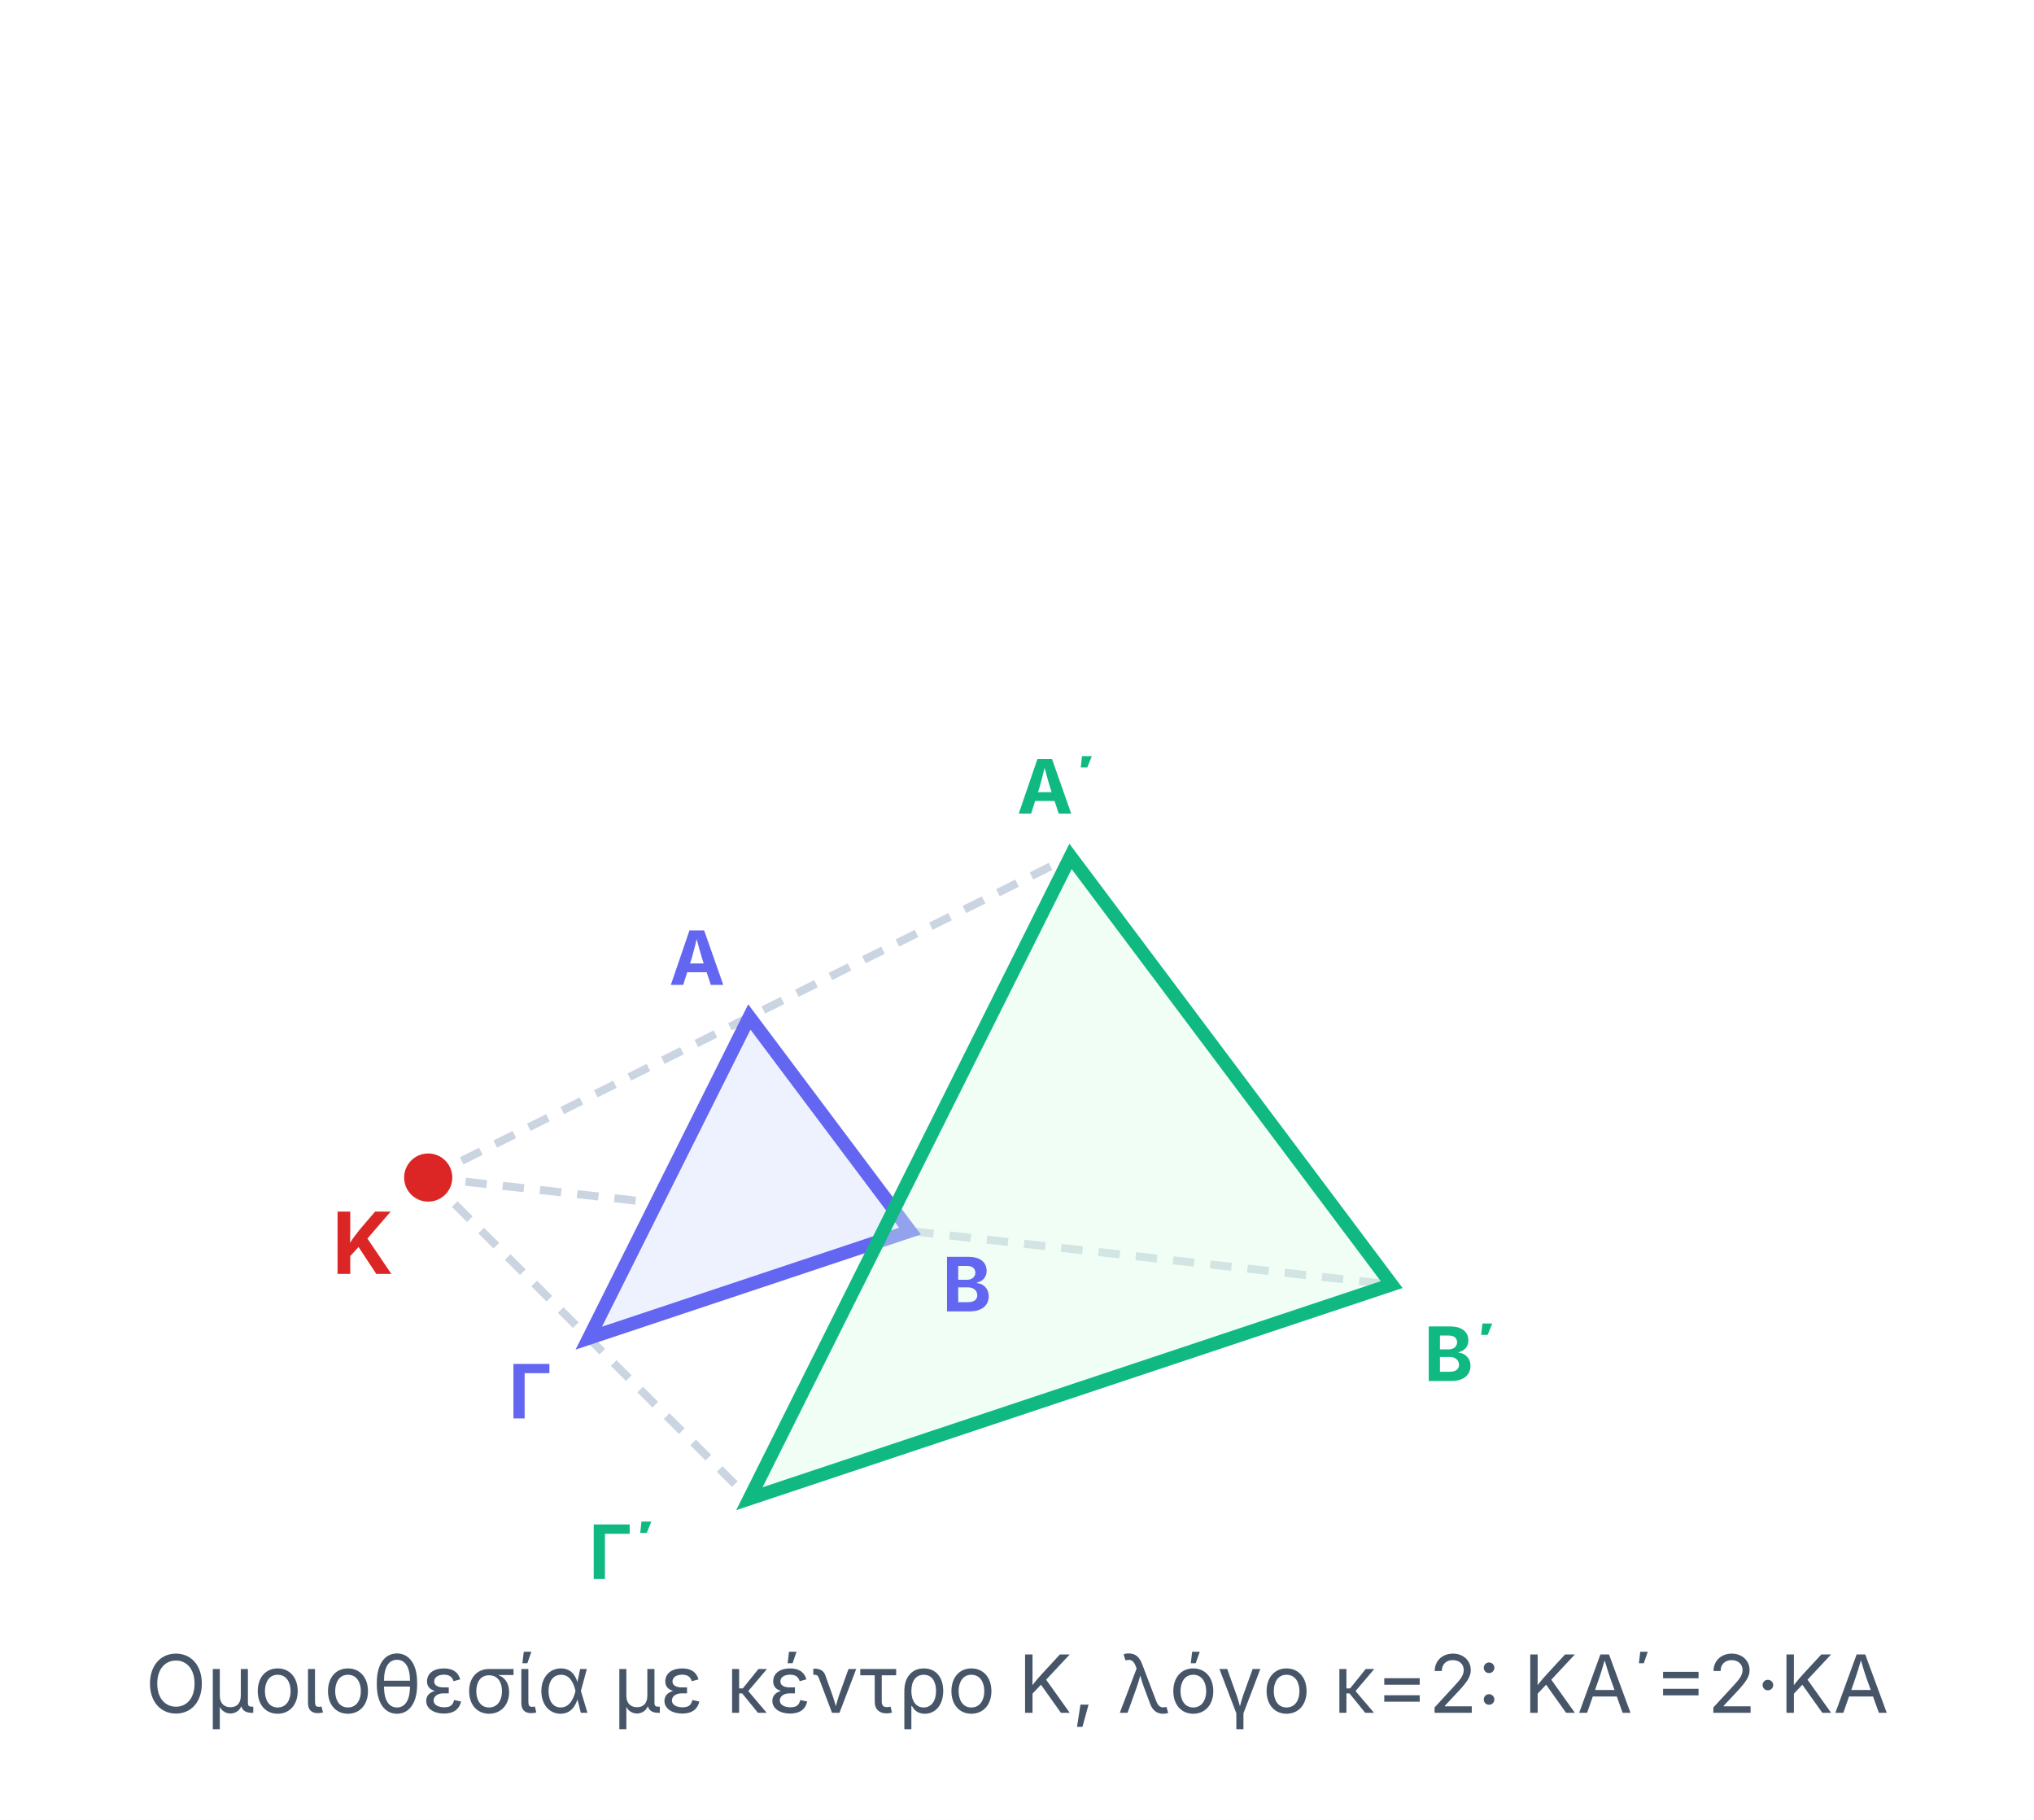
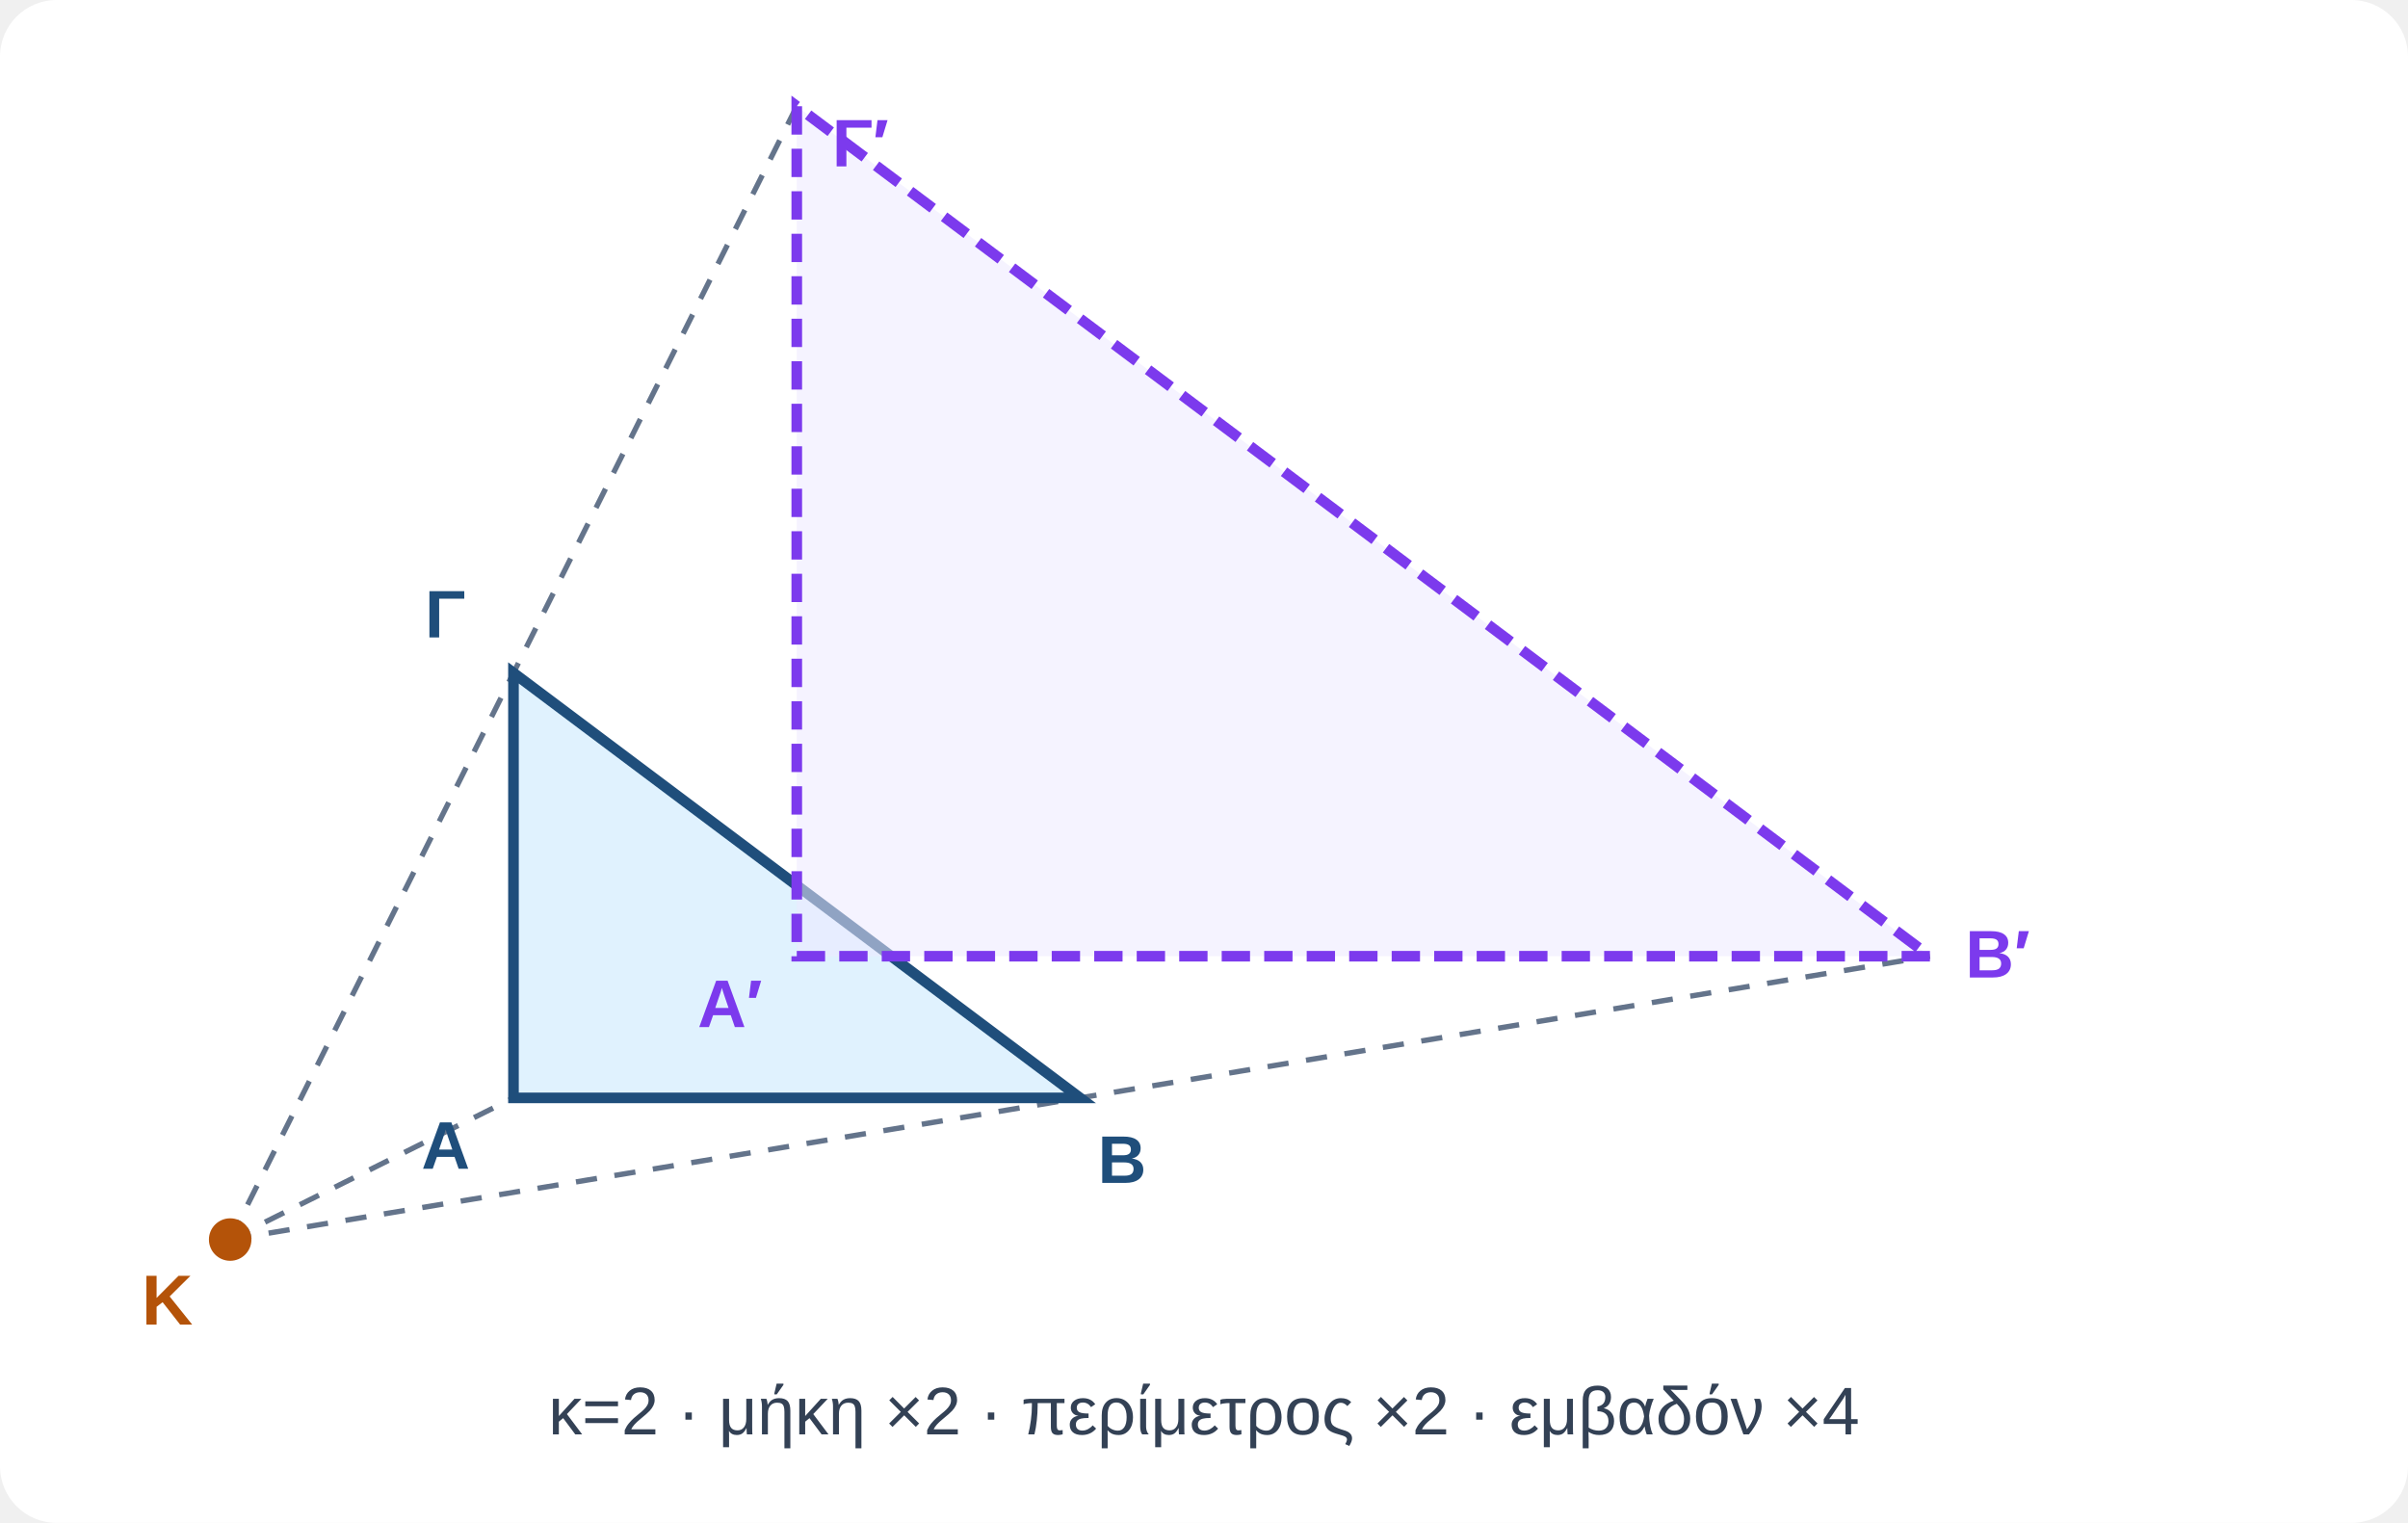
- <svg xmlns="http://www.w3.org/2000/svg" viewBox="0 0 380 340" font-family="Inter, system-ui, sans-serif">
-   <rect width="380" height="340" fill="#ffffff" />
-   <line x1="80" y1="220" x2="200.0" y2="160.0" stroke="#cbd5e1" stroke-width="1.5" stroke-dasharray="4 3" />
-   <line x1="80" y1="220" x2="260.0" y2="240.0" stroke="#cbd5e1" stroke-width="1.5" stroke-dasharray="4 3" />
-   <line x1="80" y1="220" x2="140.0" y2="280.0" stroke="#cbd5e1" stroke-width="1.5" stroke-dasharray="4 3" />
-   <polygon points="140,190 170,230 110,250" fill="#eef2ff" stroke="#6366f1" stroke-width="2.5" />
-   <polygon points="200.0,160.0 260.0,240.0 140.0,280.0" fill="#dcfce7" fill-opacity="0.4" stroke="#10b981" stroke-width="2.5" />
-   <circle cx="80" cy="220" r="4.5" fill="#dc2626" />
-   <text x="62" y="238" font-size="16" fill="#dc2626" font-weight="700">Κ</text>
-   <text x="125" y="184" font-size="14" fill="#6366f1" font-weight="700">Α</text>
-   <text x="176" y="245" font-size="14" fill="#6366f1" font-weight="700">Β</text>
-   <text x="95" y="265" font-size="14" fill="#6366f1" font-weight="700">Γ</text>
-   <text x="190.0" y="152.0" font-size="14" fill="#10b981" font-weight="700">Α΄</text>
-   <text x="266.0" y="258.0" font-size="14" fill="#10b981" font-weight="700">Β΄</text>
-   <text x="110.0" y="295.0" font-size="14" fill="#10b981" font-weight="700">Γ΄</text>
-   <text x="190" y="320" font-size="15" fill="#475569" text-anchor="middle">Ομοιοθεσία με κέντρο Κ, λόγο κ=2: ΚΑ΄=2·ΚΑ</text>
+ <svg xmlns="http://www.w3.org/2000/svg" viewBox="0 0 680 430" role="img" aria-labelledby="title desc" font-family="Arial, sans-serif">
+   <rect width="680" height="430" rx="16" fill="#fff" />
+   <g stroke="#64748b" stroke-width="1.5" stroke-dasharray="6 5">
+     <path d="M65 350 L225 270 M65 350 L545 270 M65 350 L225 30" />
+   </g>
+   <polygon points="145,310 305,310 145,190" fill="#e0f2fe" stroke="#1f4e7b" stroke-width="3" />
+   <polygon points="225,270 545,270 225,30" fill="#ede9fe" fill-opacity=".55" stroke="#7c3aed" stroke-width="3" stroke-dasharray="8 4" />
+   <g fill="#1f4e7b" font-size="19" font-weight="700">
+     <text x="119" y="330">Α</text>
+     <text x="310" y="334">Β</text>
+     <text x="120" y="180">Γ</text>
+   </g>
+   <g fill="#7c3aed" font-size="19" font-weight="700">
+     <text x="197" y="290">Α′</text>
+     <text x="555" y="276">Β′</text>
+     <text x="235" y="47">Γ′</text>
+   </g>
+   <circle cx="65" cy="350" r="6" fill="#b45309" />
+   <text x="40" y="374" font-size="20" font-weight="700" fill="#b45309">Κ</text>
+   <text x="340" y="405" text-anchor="middle" font-size="19" fill="#334155">κ=2 · μήκη ×2 · περίμετρος ×2 · εμβαδόν ×4</text>
</svg>
